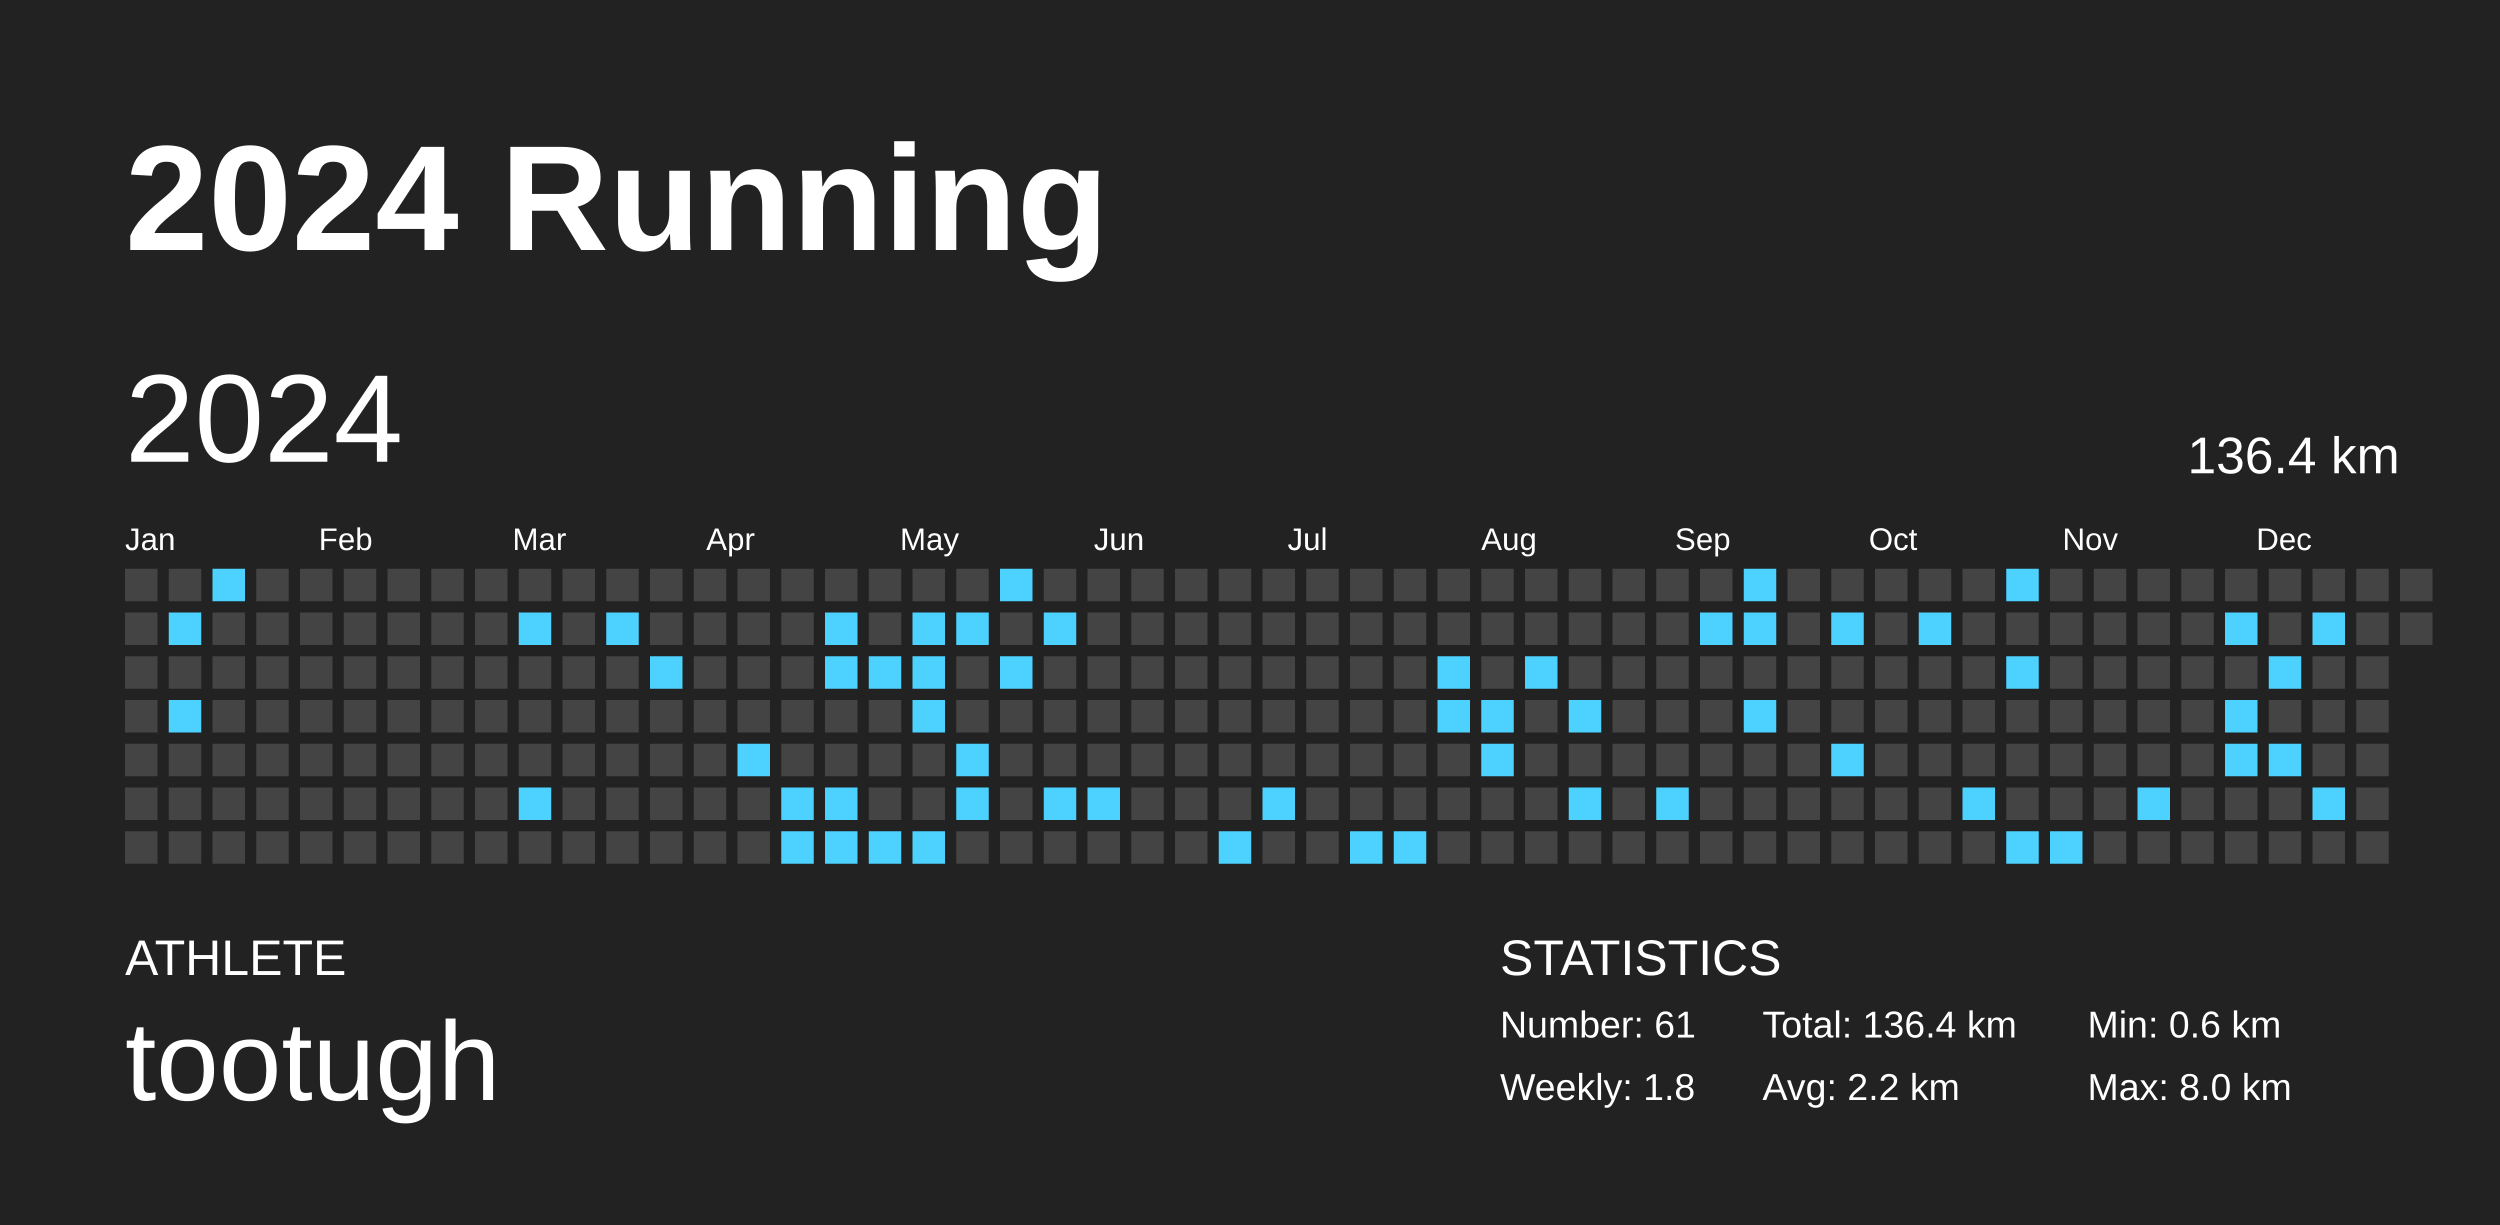
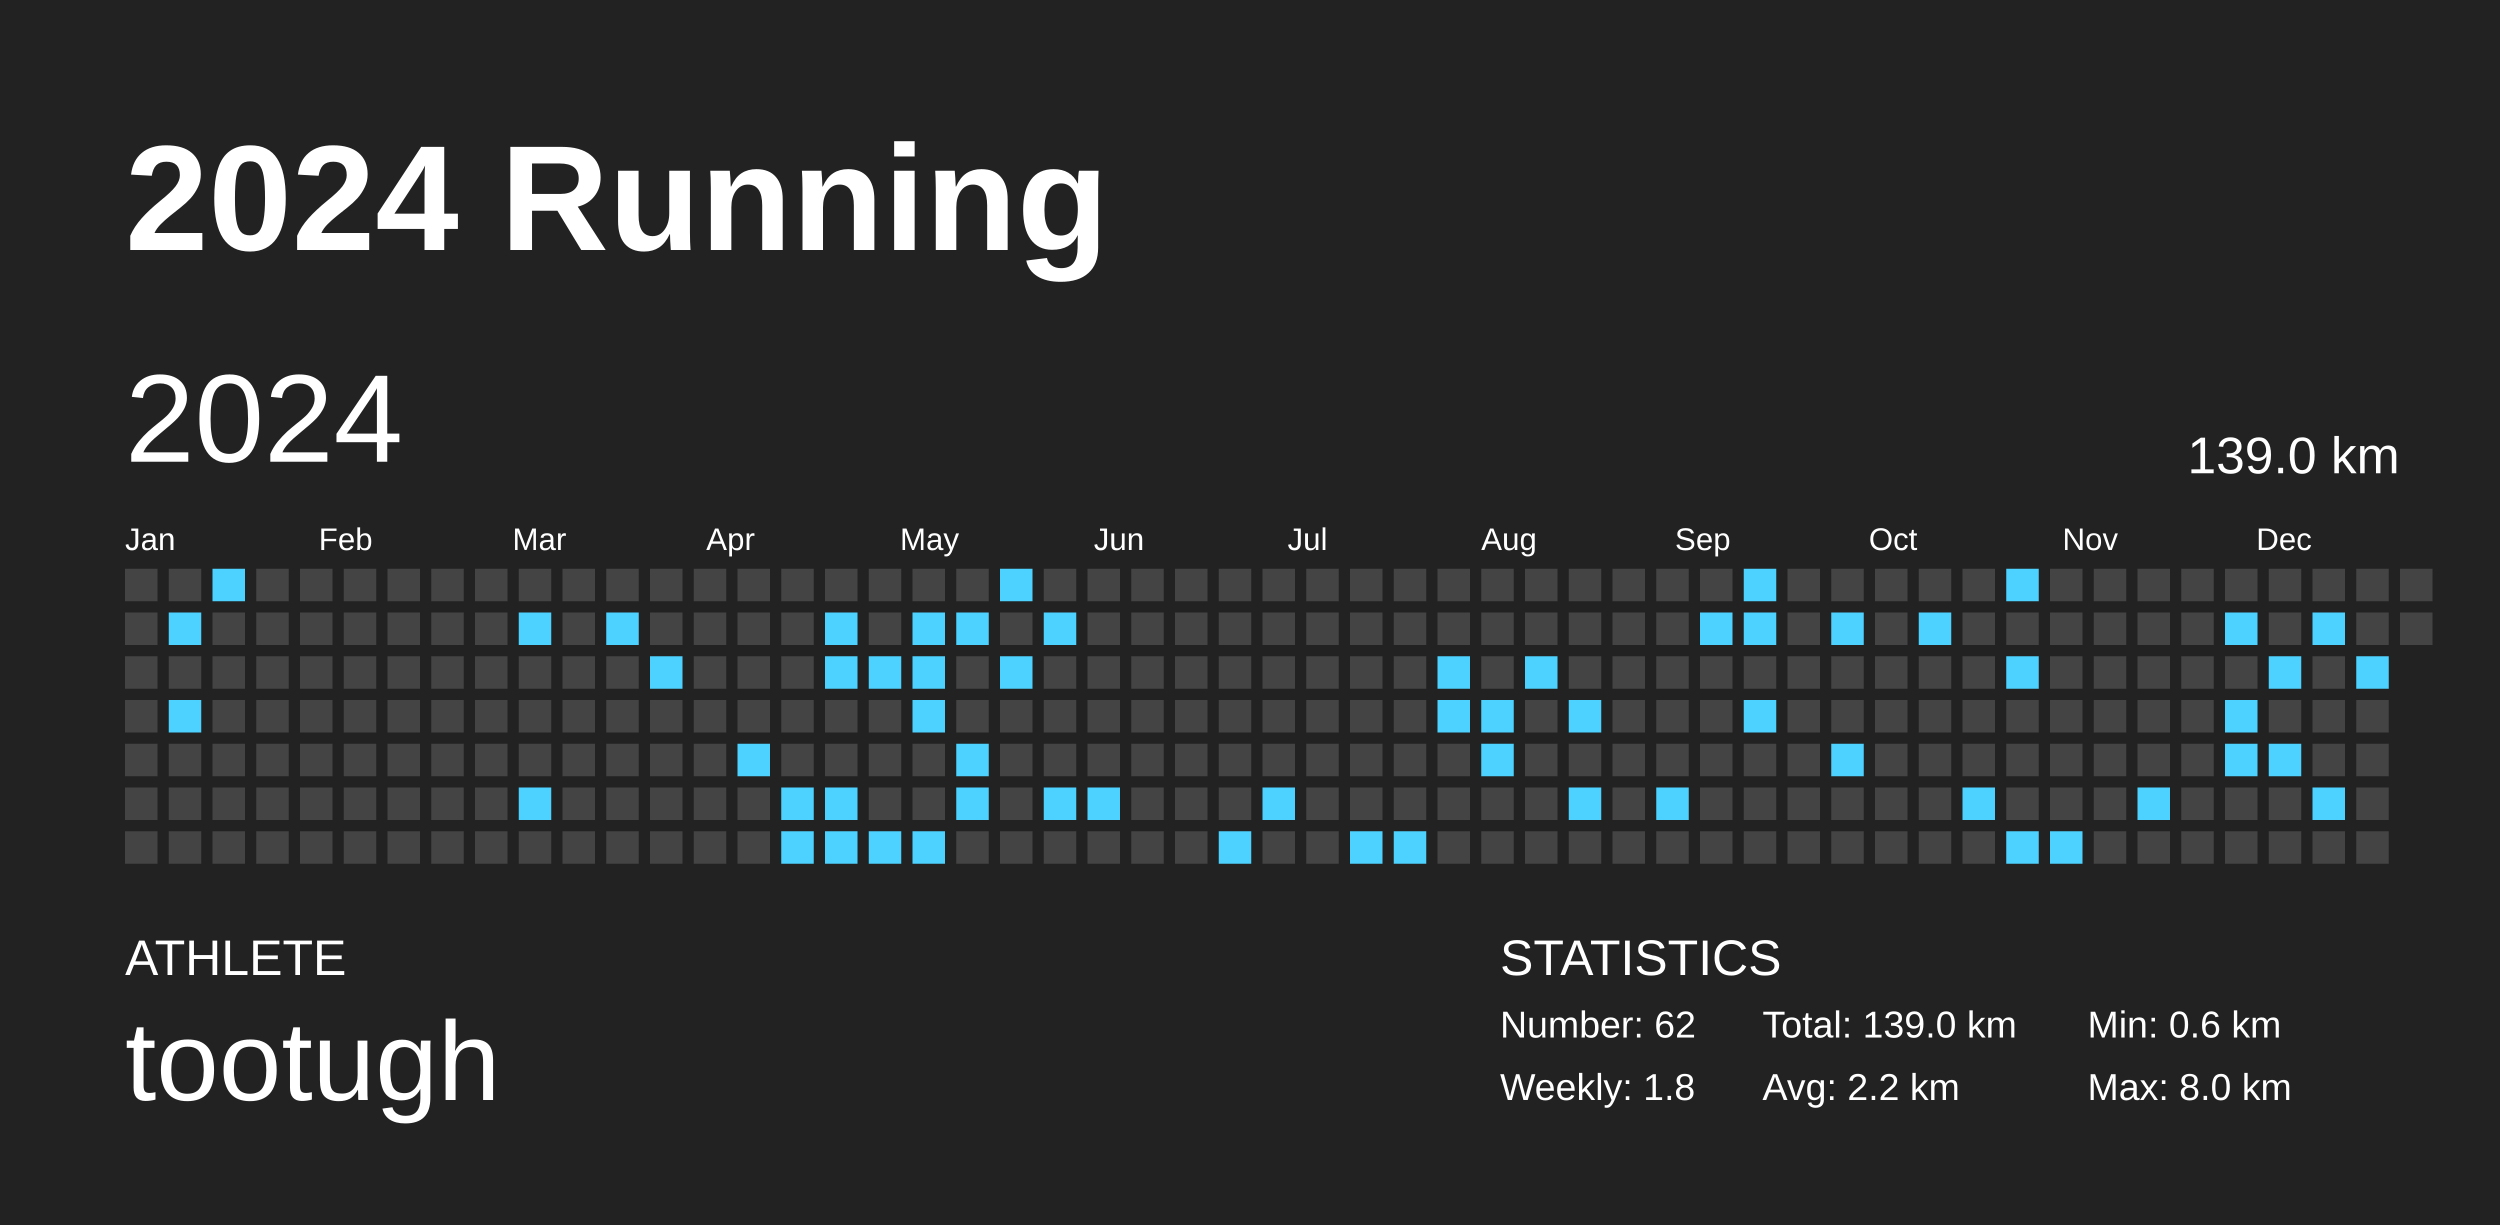
<svg xmlns="http://www.w3.org/2000/svg" baseProfile="full" height="98mm" version="1.1" viewBox="0,0,200,98" width="200mm">
  <defs />
  <rect fill="#222222" height="98" width="200" x="0" y="0" />
  <text fill="#FFFFFF" style="font-size:12px; font-family:Arial; font-weight:bold;" x="10" y="20">2024 Running</text>
  <text fill="#FFFFFF" style="font-size:4px; font-family:Arial" x="10" y="78">ATHLETE</text>
  <text fill="#FFFFFF" style="font-size:9px; font-family:Arial" x="10" y="88">tootugh</text>
  <text fill="#FFFFFF" style="font-size:4px; font-family:Arial" x="120" y="78">STATISTICS</text>
-   <text fill="#FFFFFF" style="font-size:3px; font-family:Arial" x="120" y="83">Number: 61</text>
+   <text fill="#FFFFFF" style="font-size:3px; font-family:Arial" x="120" y="83">Number: 62</text>
  <text fill="#FFFFFF" style="font-size:3px; font-family:Arial" x="120" y="88">Weekly: 1.8</text>
-   <text fill="#FFFFFF" style="font-size:3px; font-family:Arial" x="141" y="83">Total: 136.4 km</text>
+   <text fill="#FFFFFF" style="font-size:3px; font-family:Arial" x="141" y="83">Total: 139.0 km</text>
  <text fill="#FFFFFF" style="font-size:3px; font-family:Arial" x="141" y="88">Avg: 2.2 km</text>
  <text fill="#FFFFFF" style="font-size:3px; font-family:Arial" x="167" y="83">Min: 0.6 km</text>
  <text fill="#FFFFFF" style="font-size:3px; font-family:Arial" x="167" y="88">Max: 8.0 km</text>
  <text dominant-baseline="hanging" fill="#FFFFFF" style="font-size:10.0px; font-family:Arial;" x="10" y="30">2024</text>
-   <text dominant-baseline="hanging" fill="#FFFFFF" style="font-size:4.125px; font-family:Arial;" x="175" y="35">136.4 km</text>
+   <text dominant-baseline="hanging" fill="#FFFFFF" style="font-size:4.125px; font-family:Arial;" x="175" y="35">139.0 km</text>
  <text fill="#FFFFFF" style="font-size:2.5px; font-family:Arial" x="10.0" y="44">Jan</text>
  <text fill="#FFFFFF" style="font-size:2.5px; font-family:Arial" x="25.5" y="44">Feb</text>
  <text fill="#FFFFFF" style="font-size:2.5px; font-family:Arial" x="41.0" y="44">Mar</text>
  <text fill="#FFFFFF" style="font-size:2.5px; font-family:Arial" x="56.5" y="44">Apr</text>
  <text fill="#FFFFFF" style="font-size:2.5px; font-family:Arial" x="72.0" y="44">May</text>
  <text fill="#FFFFFF" style="font-size:2.5px; font-family:Arial" x="87.5" y="44">Jun</text>
  <text fill="#FFFFFF" style="font-size:2.5px; font-family:Arial" x="103.0" y="44">Jul</text>
  <text fill="#FFFFFF" style="font-size:2.5px; font-family:Arial" x="118.5" y="44">Aug</text>
  <text fill="#FFFFFF" style="font-size:2.5px; font-family:Arial" x="134.0" y="44">Sep</text>
  <text fill="#FFFFFF" style="font-size:2.5px; font-family:Arial" x="149.5" y="44">Oct</text>
  <text fill="#FFFFFF" style="font-size:2.5px; font-family:Arial" x="165.0" y="44">Nov</text>
  <text fill="#FFFFFF" style="font-size:2.5px; font-family:Arial" x="180.5" y="44">Dec</text>
  <rect fill="#444444" height="2.6" width="2.6" x="10.0" y="45.5" />
  <rect fill="#444444" height="2.6" width="2.6" x="10.0" y="49.0" />
  <rect fill="#444444" height="2.6" width="2.6" x="10.0" y="52.5" />
  <rect fill="#444444" height="2.6" width="2.6" x="10.0" y="56.0" />
  <rect fill="#444444" height="2.6" width="2.6" x="10.0" y="59.5" />
  <rect fill="#444444" height="2.6" width="2.6" x="10.0" y="63.0" />
  <rect fill="#444444" height="2.6" width="2.6" x="10.0" y="66.5" />
  <rect fill="#444444" height="2.6" width="2.6" x="13.5" y="45.5" />
  <rect fill="#4dd2ff" height="2.6" width="2.6" x="13.5" y="49.0" />
  <rect fill="#444444" height="2.6" width="2.6" x="13.5" y="52.5" />
  <rect fill="#4dd2ff" height="2.6" width="2.6" x="13.5" y="56.0" />
  <rect fill="#444444" height="2.6" width="2.6" x="13.5" y="59.5" />
  <rect fill="#444444" height="2.6" width="2.6" x="13.5" y="63.0" />
  <rect fill="#444444" height="2.6" width="2.6" x="13.5" y="66.5" />
  <rect fill="#4dd2ff" height="2.6" width="2.6" x="17.0" y="45.5" />
  <rect fill="#444444" height="2.6" width="2.6" x="17.0" y="49.0" />
  <rect fill="#444444" height="2.6" width="2.6" x="17.0" y="52.5" />
  <rect fill="#444444" height="2.6" width="2.6" x="17.0" y="56.0" />
  <rect fill="#444444" height="2.6" width="2.6" x="17.0" y="59.5" />
  <rect fill="#444444" height="2.6" width="2.6" x="17.0" y="63.0" />
  <rect fill="#444444" height="2.6" width="2.6" x="17.0" y="66.5" />
  <rect fill="#444444" height="2.6" width="2.6" x="20.5" y="45.5" />
  <rect fill="#444444" height="2.6" width="2.6" x="20.5" y="49.0" />
  <rect fill="#444444" height="2.6" width="2.6" x="20.5" y="52.5" />
  <rect fill="#444444" height="2.6" width="2.6" x="20.5" y="56.0" />
  <rect fill="#444444" height="2.6" width="2.6" x="20.5" y="59.5" />
  <rect fill="#444444" height="2.6" width="2.6" x="20.5" y="63.0" />
  <rect fill="#444444" height="2.6" width="2.6" x="20.5" y="66.5" />
  <rect fill="#444444" height="2.6" width="2.6" x="24.0" y="45.5" />
  <rect fill="#444444" height="2.6" width="2.6" x="24.0" y="49.0" />
  <rect fill="#444444" height="2.6" width="2.6" x="24.0" y="52.5" />
  <rect fill="#444444" height="2.6" width="2.6" x="24.0" y="56.0" />
  <rect fill="#444444" height="2.6" width="2.6" x="24.0" y="59.5" />
  <rect fill="#444444" height="2.6" width="2.6" x="24.0" y="63.0" />
  <rect fill="#444444" height="2.6" width="2.6" x="24.0" y="66.5" />
  <rect fill="#444444" height="2.6" width="2.6" x="27.5" y="45.5" />
  <rect fill="#444444" height="2.6" width="2.6" x="27.5" y="49.0" />
  <rect fill="#444444" height="2.6" width="2.6" x="27.5" y="52.5" />
  <rect fill="#444444" height="2.6" width="2.6" x="27.5" y="56.0" />
  <rect fill="#444444" height="2.6" width="2.6" x="27.5" y="59.5" />
  <rect fill="#444444" height="2.6" width="2.6" x="27.5" y="63.0" />
  <rect fill="#444444" height="2.6" width="2.6" x="27.5" y="66.5" />
  <rect fill="#444444" height="2.6" width="2.6" x="31.0" y="45.5" />
  <rect fill="#444444" height="2.6" width="2.6" x="31.0" y="49.0" />
  <rect fill="#444444" height="2.6" width="2.6" x="31.0" y="52.5" />
  <rect fill="#444444" height="2.6" width="2.6" x="31.0" y="56.0" />
  <rect fill="#444444" height="2.6" width="2.6" x="31.0" y="59.5" />
  <rect fill="#444444" height="2.6" width="2.6" x="31.0" y="63.0" />
  <rect fill="#444444" height="2.6" width="2.6" x="31.0" y="66.5" />
  <rect fill="#444444" height="2.6" width="2.6" x="34.5" y="45.5" />
  <rect fill="#444444" height="2.6" width="2.6" x="34.5" y="49.0" />
  <rect fill="#444444" height="2.6" width="2.6" x="34.5" y="52.5" />
  <rect fill="#444444" height="2.6" width="2.6" x="34.5" y="56.0" />
  <rect fill="#444444" height="2.6" width="2.6" x="34.5" y="59.5" />
  <rect fill="#444444" height="2.6" width="2.6" x="34.5" y="63.0" />
  <rect fill="#444444" height="2.6" width="2.6" x="34.5" y="66.5" />
  <rect fill="#444444" height="2.6" width="2.6" x="38.0" y="45.5" />
  <rect fill="#444444" height="2.6" width="2.6" x="38.0" y="49.0" />
  <rect fill="#444444" height="2.6" width="2.6" x="38.0" y="52.5" />
  <rect fill="#444444" height="2.6" width="2.6" x="38.0" y="56.0" />
  <rect fill="#444444" height="2.6" width="2.6" x="38.0" y="59.5" />
  <rect fill="#444444" height="2.6" width="2.6" x="38.0" y="63.0" />
  <rect fill="#444444" height="2.6" width="2.6" x="38.0" y="66.5" />
  <rect fill="#444444" height="2.6" width="2.6" x="41.5" y="45.5" />
  <rect fill="#4dd2ff" height="2.6" width="2.6" x="41.5" y="49.0" />
  <rect fill="#444444" height="2.6" width="2.6" x="41.5" y="52.5" />
  <rect fill="#444444" height="2.6" width="2.6" x="41.5" y="56.0" />
  <rect fill="#444444" height="2.6" width="2.6" x="41.5" y="59.5" />
  <rect fill="#4dd2ff" height="2.6" width="2.6" x="41.5" y="63.0" />
  <rect fill="#444444" height="2.6" width="2.6" x="41.5" y="66.5" />
  <rect fill="#444444" height="2.6" width="2.6" x="45.0" y="45.5" />
  <rect fill="#444444" height="2.6" width="2.6" x="45.0" y="49.0" />
  <rect fill="#444444" height="2.6" width="2.6" x="45.0" y="52.5" />
  <rect fill="#444444" height="2.6" width="2.6" x="45.0" y="56.0" />
  <rect fill="#444444" height="2.6" width="2.6" x="45.0" y="59.5" />
  <rect fill="#444444" height="2.6" width="2.6" x="45.0" y="63.0" />
  <rect fill="#444444" height="2.6" width="2.6" x="45.0" y="66.5" />
  <rect fill="#444444" height="2.6" width="2.6" x="48.5" y="45.5" />
  <rect fill="#4dd2ff" height="2.6" width="2.6" x="48.5" y="49.0" />
  <rect fill="#444444" height="2.6" width="2.6" x="48.5" y="52.5" />
  <rect fill="#444444" height="2.6" width="2.6" x="48.5" y="56.0" />
  <rect fill="#444444" height="2.6" width="2.6" x="48.5" y="59.5" />
  <rect fill="#444444" height="2.6" width="2.6" x="48.5" y="63.0" />
  <rect fill="#444444" height="2.6" width="2.6" x="48.5" y="66.5" />
  <rect fill="#444444" height="2.6" width="2.6" x="52.0" y="45.5" />
  <rect fill="#444444" height="2.6" width="2.6" x="52.0" y="49.0" />
  <rect fill="#4dd2ff" height="2.6" width="2.6" x="52.0" y="52.5" />
  <rect fill="#444444" height="2.6" width="2.6" x="52.0" y="56.0" />
  <rect fill="#444444" height="2.6" width="2.6" x="52.0" y="59.5" />
  <rect fill="#444444" height="2.6" width="2.6" x="52.0" y="63.0" />
  <rect fill="#444444" height="2.6" width="2.6" x="52.0" y="66.5" />
  <rect fill="#444444" height="2.6" width="2.6" x="55.5" y="45.5" />
  <rect fill="#444444" height="2.6" width="2.6" x="55.5" y="49.0" />
  <rect fill="#444444" height="2.6" width="2.6" x="55.5" y="52.5" />
  <rect fill="#444444" height="2.6" width="2.6" x="55.5" y="56.0" />
  <rect fill="#444444" height="2.6" width="2.6" x="55.5" y="59.5" />
  <rect fill="#444444" height="2.6" width="2.6" x="55.5" y="63.0" />
  <rect fill="#444444" height="2.6" width="2.6" x="55.5" y="66.5" />
  <rect fill="#444444" height="2.6" width="2.6" x="59.0" y="45.5" />
  <rect fill="#444444" height="2.6" width="2.6" x="59.0" y="49.0" />
  <rect fill="#444444" height="2.6" width="2.6" x="59.0" y="52.5" />
  <rect fill="#444444" height="2.6" width="2.6" x="59.0" y="56.0" />
  <rect fill="#4dd2ff" height="2.6" width="2.6" x="59.0" y="59.5" />
  <rect fill="#444444" height="2.6" width="2.6" x="59.0" y="63.0" />
  <rect fill="#444444" height="2.6" width="2.6" x="59.0" y="66.5" />
  <rect fill="#444444" height="2.6" width="2.6" x="62.5" y="45.5" />
  <rect fill="#444444" height="2.6" width="2.6" x="62.5" y="49.0" />
  <rect fill="#444444" height="2.6" width="2.6" x="62.5" y="52.5" />
  <rect fill="#444444" height="2.6" width="2.6" x="62.5" y="56.0" />
  <rect fill="#444444" height="2.6" width="2.6" x="62.5" y="59.5" />
  <rect fill="#4dd2ff" height="2.6" width="2.6" x="62.5" y="63.0" />
  <rect fill="#4dd2ff" height="2.6" width="2.6" x="62.5" y="66.5" />
  <rect fill="#444444" height="2.6" width="2.6" x="66.0" y="45.5" />
  <rect fill="#4dd2ff" height="2.6" width="2.6" x="66.0" y="49.0" />
  <rect fill="#4dd2ff" height="2.6" width="2.6" x="66.0" y="52.5" />
  <rect fill="#444444" height="2.6" width="2.6" x="66.0" y="56.0" />
  <rect fill="#444444" height="2.6" width="2.6" x="66.0" y="59.5" />
  <rect fill="#4dd2ff" height="2.6" width="2.6" x="66.0" y="63.0" />
  <rect fill="#4dd2ff" height="2.6" width="2.6" x="66.0" y="66.5" />
  <rect fill="#444444" height="2.6" width="2.6" x="69.5" y="45.5" />
  <rect fill="#444444" height="2.6" width="2.6" x="69.5" y="49.0" />
  <rect fill="#4dd2ff" height="2.6" width="2.6" x="69.5" y="52.5" />
  <rect fill="#444444" height="2.6" width="2.6" x="69.5" y="56.0" />
  <rect fill="#444444" height="2.6" width="2.6" x="69.5" y="59.5" />
  <rect fill="#444444" height="2.6" width="2.6" x="69.5" y="63.0" />
  <rect fill="#4dd2ff" height="2.6" width="2.6" x="69.5" y="66.5" />
  <rect fill="#444444" height="2.6" width="2.6" x="73.0" y="45.5" />
  <rect fill="#4dd2ff" height="2.6" width="2.6" x="73.0" y="49.0" />
  <rect fill="#4dd2ff" height="2.6" width="2.6" x="73.0" y="52.5" />
  <rect fill="#4dd2ff" height="2.6" width="2.6" x="73.0" y="56.0" />
  <rect fill="#444444" height="2.6" width="2.6" x="73.0" y="59.5" />
  <rect fill="#444444" height="2.6" width="2.6" x="73.0" y="63.0" />
  <rect fill="#4dd2ff" height="2.6" width="2.6" x="73.0" y="66.5" />
  <rect fill="#444444" height="2.6" width="2.6" x="76.5" y="45.5" />
  <rect fill="#4dd2ff" height="2.6" width="2.6" x="76.5" y="49.0" />
  <rect fill="#444444" height="2.6" width="2.6" x="76.5" y="52.5" />
  <rect fill="#444444" height="2.6" width="2.6" x="76.5" y="56.0" />
  <rect fill="#4dd2ff" height="2.6" width="2.6" x="76.5" y="59.5" />
  <rect fill="#4dd2ff" height="2.6" width="2.6" x="76.5" y="63.0" />
  <rect fill="#444444" height="2.6" width="2.6" x="76.5" y="66.5" />
  <rect fill="#4dd2ff" height="2.6" width="2.6" x="80.0" y="45.5" />
  <rect fill="#444444" height="2.6" width="2.6" x="80.0" y="49.0" />
  <rect fill="#4dd2ff" height="2.6" width="2.6" x="80.0" y="52.5" />
  <rect fill="#444444" height="2.6" width="2.6" x="80.0" y="56.0" />
  <rect fill="#444444" height="2.6" width="2.6" x="80.0" y="59.5" />
  <rect fill="#444444" height="2.6" width="2.6" x="80.0" y="63.0" />
  <rect fill="#444444" height="2.6" width="2.6" x="80.0" y="66.5" />
  <rect fill="#444444" height="2.6" width="2.6" x="83.5" y="45.5" />
  <rect fill="#4dd2ff" height="2.6" width="2.6" x="83.5" y="49.0" />
  <rect fill="#444444" height="2.6" width="2.6" x="83.5" y="52.5" />
  <rect fill="#444444" height="2.6" width="2.6" x="83.5" y="56.0" />
  <rect fill="#444444" height="2.6" width="2.6" x="83.5" y="59.5" />
  <rect fill="#4dd2ff" height="2.6" width="2.6" x="83.5" y="63.0" />
  <rect fill="#444444" height="2.6" width="2.6" x="83.5" y="66.5" />
  <rect fill="#444444" height="2.6" width="2.6" x="87.0" y="45.5" />
  <rect fill="#444444" height="2.6" width="2.6" x="87.0" y="49.0" />
  <rect fill="#444444" height="2.6" width="2.6" x="87.0" y="52.5" />
  <rect fill="#444444" height="2.6" width="2.6" x="87.0" y="56.0" />
  <rect fill="#444444" height="2.6" width="2.6" x="87.0" y="59.5" />
  <rect fill="#4dd2ff" height="2.6" width="2.6" x="87.0" y="63.0" />
  <rect fill="#444444" height="2.6" width="2.6" x="87.0" y="66.5" />
  <rect fill="#444444" height="2.6" width="2.6" x="90.5" y="45.5" />
  <rect fill="#444444" height="2.6" width="2.6" x="90.5" y="49.0" />
  <rect fill="#444444" height="2.6" width="2.6" x="90.5" y="52.5" />
  <rect fill="#444444" height="2.6" width="2.6" x="90.5" y="56.0" />
  <rect fill="#444444" height="2.6" width="2.6" x="90.5" y="59.5" />
  <rect fill="#444444" height="2.6" width="2.6" x="90.5" y="63.0" />
  <rect fill="#444444" height="2.6" width="2.6" x="90.5" y="66.5" />
  <rect fill="#444444" height="2.6" width="2.6" x="94.0" y="45.5" />
  <rect fill="#444444" height="2.6" width="2.6" x="94.0" y="49.0" />
  <rect fill="#444444" height="2.6" width="2.6" x="94.0" y="52.5" />
  <rect fill="#444444" height="2.6" width="2.6" x="94.0" y="56.0" />
  <rect fill="#444444" height="2.6" width="2.6" x="94.0" y="59.5" />
  <rect fill="#444444" height="2.6" width="2.6" x="94.0" y="63.0" />
  <rect fill="#444444" height="2.6" width="2.6" x="94.0" y="66.5" />
  <rect fill="#444444" height="2.6" width="2.6" x="97.5" y="45.5" />
  <rect fill="#444444" height="2.6" width="2.6" x="97.5" y="49.0" />
  <rect fill="#444444" height="2.6" width="2.6" x="97.5" y="52.5" />
  <rect fill="#444444" height="2.6" width="2.6" x="97.5" y="56.0" />
  <rect fill="#444444" height="2.6" width="2.6" x="97.5" y="59.5" />
  <rect fill="#444444" height="2.6" width="2.6" x="97.5" y="63.0" />
  <rect fill="#4dd2ff" height="2.6" width="2.6" x="97.5" y="66.5" />
  <rect fill="#444444" height="2.6" width="2.6" x="101.0" y="45.5" />
  <rect fill="#444444" height="2.6" width="2.6" x="101.0" y="49.0" />
  <rect fill="#444444" height="2.6" width="2.6" x="101.0" y="52.5" />
  <rect fill="#444444" height="2.6" width="2.6" x="101.0" y="56.0" />
  <rect fill="#444444" height="2.6" width="2.6" x="101.0" y="59.5" />
  <rect fill="#4dd2ff" height="2.6" width="2.6" x="101.0" y="63.0" />
  <rect fill="#444444" height="2.6" width="2.6" x="101.0" y="66.5" />
  <rect fill="#444444" height="2.6" width="2.6" x="104.5" y="45.5" />
  <rect fill="#444444" height="2.6" width="2.6" x="104.5" y="49.0" />
  <rect fill="#444444" height="2.6" width="2.6" x="104.5" y="52.5" />
  <rect fill="#444444" height="2.6" width="2.6" x="104.5" y="56.0" />
  <rect fill="#444444" height="2.6" width="2.6" x="104.5" y="59.5" />
  <rect fill="#444444" height="2.6" width="2.6" x="104.5" y="63.0" />
  <rect fill="#444444" height="2.6" width="2.6" x="104.5" y="66.5" />
  <rect fill="#444444" height="2.6" width="2.6" x="108.0" y="45.5" />
  <rect fill="#444444" height="2.6" width="2.6" x="108.0" y="49.0" />
  <rect fill="#444444" height="2.6" width="2.6" x="108.0" y="52.5" />
  <rect fill="#444444" height="2.6" width="2.6" x="108.0" y="56.0" />
  <rect fill="#444444" height="2.6" width="2.6" x="108.0" y="59.5" />
  <rect fill="#444444" height="2.6" width="2.6" x="108.0" y="63.0" />
  <rect fill="#4dd2ff" height="2.6" width="2.6" x="108.0" y="66.5" />
  <rect fill="#444444" height="2.6" width="2.6" x="111.5" y="45.5" />
  <rect fill="#444444" height="2.6" width="2.6" x="111.5" y="49.0" />
  <rect fill="#444444" height="2.6" width="2.6" x="111.5" y="52.5" />
  <rect fill="#444444" height="2.6" width="2.6" x="111.5" y="56.0" />
  <rect fill="#444444" height="2.6" width="2.6" x="111.5" y="59.5" />
  <rect fill="#444444" height="2.6" width="2.6" x="111.5" y="63.0" />
  <rect fill="#4dd2ff" height="2.6" width="2.6" x="111.5" y="66.5" />
  <rect fill="#444444" height="2.6" width="2.6" x="115.0" y="45.5" />
  <rect fill="#444444" height="2.6" width="2.6" x="115.0" y="49.0" />
  <rect fill="#4dd2ff" height="2.6" width="2.6" x="115.0" y="52.5" />
  <rect fill="#4dd2ff" height="2.6" width="2.6" x="115.0" y="56.0" />
  <rect fill="#444444" height="2.6" width="2.6" x="115.0" y="59.5" />
  <rect fill="#444444" height="2.6" width="2.6" x="115.0" y="63.0" />
  <rect fill="#444444" height="2.6" width="2.6" x="115.0" y="66.5" />
  <rect fill="#444444" height="2.6" width="2.6" x="118.5" y="45.5" />
  <rect fill="#444444" height="2.6" width="2.6" x="118.5" y="49.0" />
  <rect fill="#444444" height="2.6" width="2.6" x="118.5" y="52.5" />
  <rect fill="#4dd2ff" height="2.6" width="2.6" x="118.5" y="56.0" />
  <rect fill="#4dd2ff" height="2.6" width="2.6" x="118.5" y="59.5" />
  <rect fill="#444444" height="2.6" width="2.6" x="118.5" y="63.0" />
  <rect fill="#444444" height="2.6" width="2.6" x="118.5" y="66.5" />
  <rect fill="#444444" height="2.6" width="2.6" x="122.0" y="45.5" />
  <rect fill="#444444" height="2.6" width="2.6" x="122.0" y="49.0" />
  <rect fill="#4dd2ff" height="2.6" width="2.6" x="122.0" y="52.5" />
  <rect fill="#444444" height="2.6" width="2.6" x="122.0" y="56.0" />
  <rect fill="#444444" height="2.6" width="2.6" x="122.0" y="59.5" />
  <rect fill="#444444" height="2.6" width="2.6" x="122.0" y="63.0" />
  <rect fill="#444444" height="2.6" width="2.6" x="122.0" y="66.5" />
  <rect fill="#444444" height="2.6" width="2.6" x="125.5" y="45.5" />
  <rect fill="#444444" height="2.6" width="2.6" x="125.5" y="49.0" />
  <rect fill="#444444" height="2.6" width="2.6" x="125.5" y="52.5" />
  <rect fill="#4dd2ff" height="2.6" width="2.6" x="125.5" y="56.0" />
  <rect fill="#444444" height="2.6" width="2.6" x="125.5" y="59.5" />
  <rect fill="#4dd2ff" height="2.6" width="2.6" x="125.5" y="63.0" />
  <rect fill="#444444" height="2.6" width="2.6" x="125.5" y="66.5" />
  <rect fill="#444444" height="2.6" width="2.6" x="129.0" y="45.5" />
  <rect fill="#444444" height="2.6" width="2.6" x="129.0" y="49.0" />
  <rect fill="#444444" height="2.6" width="2.6" x="129.0" y="52.5" />
  <rect fill="#444444" height="2.6" width="2.6" x="129.0" y="56.0" />
  <rect fill="#444444" height="2.6" width="2.6" x="129.0" y="59.5" />
  <rect fill="#444444" height="2.6" width="2.6" x="129.0" y="63.0" />
  <rect fill="#444444" height="2.6" width="2.6" x="129.0" y="66.5" />
  <rect fill="#444444" height="2.6" width="2.6" x="132.5" y="45.5" />
  <rect fill="#444444" height="2.6" width="2.6" x="132.5" y="49.0" />
  <rect fill="#444444" height="2.6" width="2.6" x="132.5" y="52.5" />
  <rect fill="#444444" height="2.6" width="2.6" x="132.5" y="56.0" />
  <rect fill="#444444" height="2.6" width="2.6" x="132.5" y="59.5" />
  <rect fill="#4dd2ff" height="2.6" width="2.6" x="132.5" y="63.0" />
  <rect fill="#444444" height="2.6" width="2.6" x="132.5" y="66.5" />
  <rect fill="#444444" height="2.6" width="2.6" x="136.0" y="45.5" />
  <rect fill="#4dd2ff" height="2.6" width="2.6" x="136.0" y="49.0" />
  <rect fill="#444444" height="2.6" width="2.6" x="136.0" y="52.5" />
  <rect fill="#444444" height="2.6" width="2.6" x="136.0" y="56.0" />
  <rect fill="#444444" height="2.6" width="2.6" x="136.0" y="59.5" />
  <rect fill="#444444" height="2.6" width="2.6" x="136.0" y="63.0" />
  <rect fill="#444444" height="2.6" width="2.6" x="136.0" y="66.5" />
  <rect fill="#4dd2ff" height="2.6" width="2.6" x="139.5" y="45.5" />
  <rect fill="#4dd2ff" height="2.6" width="2.6" x="139.5" y="49.0" />
  <rect fill="#444444" height="2.6" width="2.6" x="139.5" y="52.5" />
  <rect fill="#4dd2ff" height="2.6" width="2.6" x="139.5" y="56.0" />
  <rect fill="#444444" height="2.6" width="2.6" x="139.5" y="59.5" />
  <rect fill="#444444" height="2.6" width="2.6" x="139.5" y="63.0" />
  <rect fill="#444444" height="2.6" width="2.6" x="139.5" y="66.5" />
  <rect fill="#444444" height="2.6" width="2.6" x="143.0" y="45.5" />
  <rect fill="#444444" height="2.6" width="2.6" x="143.0" y="49.0" />
  <rect fill="#444444" height="2.6" width="2.6" x="143.0" y="52.5" />
  <rect fill="#444444" height="2.6" width="2.6" x="143.0" y="56.0" />
  <rect fill="#444444" height="2.6" width="2.6" x="143.0" y="59.5" />
  <rect fill="#444444" height="2.6" width="2.6" x="143.0" y="63.0" />
  <rect fill="#444444" height="2.6" width="2.6" x="143.0" y="66.5" />
  <rect fill="#444444" height="2.6" width="2.6" x="146.5" y="45.5" />
  <rect fill="#4dd2ff" height="2.6" width="2.6" x="146.5" y="49.0" />
  <rect fill="#444444" height="2.6" width="2.6" x="146.5" y="52.5" />
  <rect fill="#444444" height="2.6" width="2.6" x="146.5" y="56.0" />
  <rect fill="#4dd2ff" height="2.6" width="2.6" x="146.5" y="59.5" />
  <rect fill="#444444" height="2.6" width="2.6" x="146.5" y="63.0" />
  <rect fill="#444444" height="2.6" width="2.6" x="146.5" y="66.5" />
  <rect fill="#444444" height="2.6" width="2.6" x="150.0" y="45.5" />
  <rect fill="#444444" height="2.6" width="2.6" x="150.0" y="49.0" />
  <rect fill="#444444" height="2.6" width="2.6" x="150.0" y="52.5" />
  <rect fill="#444444" height="2.6" width="2.6" x="150.0" y="56.0" />
  <rect fill="#444444" height="2.6" width="2.6" x="150.0" y="59.5" />
  <rect fill="#444444" height="2.6" width="2.6" x="150.0" y="63.0" />
  <rect fill="#444444" height="2.6" width="2.6" x="150.0" y="66.5" />
  <rect fill="#444444" height="2.6" width="2.6" x="153.5" y="45.5" />
  <rect fill="#4dd2ff" height="2.6" width="2.6" x="153.5" y="49.0" />
  <rect fill="#444444" height="2.6" width="2.6" x="153.5" y="52.5" />
  <rect fill="#444444" height="2.6" width="2.6" x="153.5" y="56.0" />
  <rect fill="#444444" height="2.6" width="2.6" x="153.5" y="59.5" />
  <rect fill="#444444" height="2.6" width="2.6" x="153.5" y="63.0" />
  <rect fill="#444444" height="2.6" width="2.6" x="153.5" y="66.5" />
  <rect fill="#444444" height="2.6" width="2.6" x="157.0" y="45.5" />
  <rect fill="#444444" height="2.6" width="2.6" x="157.0" y="49.0" />
  <rect fill="#444444" height="2.6" width="2.6" x="157.0" y="52.5" />
  <rect fill="#444444" height="2.6" width="2.6" x="157.0" y="56.0" />
  <rect fill="#444444" height="2.6" width="2.6" x="157.0" y="59.5" />
  <rect fill="#4dd2ff" height="2.6" width="2.6" x="157.0" y="63.0" />
  <rect fill="#444444" height="2.6" width="2.6" x="157.0" y="66.5" />
  <rect fill="#4dd2ff" height="2.6" width="2.6" x="160.5" y="45.5" />
  <rect fill="#444444" height="2.6" width="2.6" x="160.5" y="49.0" />
  <rect fill="#4dd2ff" height="2.6" width="2.6" x="160.5" y="52.5" />
  <rect fill="#444444" height="2.6" width="2.6" x="160.5" y="56.0" />
  <rect fill="#444444" height="2.6" width="2.6" x="160.5" y="59.5" />
  <rect fill="#444444" height="2.6" width="2.6" x="160.5" y="63.0" />
  <rect fill="#4dd2ff" height="2.6" width="2.6" x="160.5" y="66.5" />
  <rect fill="#444444" height="2.6" width="2.6" x="164.0" y="45.5" />
  <rect fill="#444444" height="2.6" width="2.6" x="164.0" y="49.0" />
  <rect fill="#444444" height="2.6" width="2.6" x="164.0" y="52.5" />
  <rect fill="#444444" height="2.6" width="2.6" x="164.0" y="56.0" />
  <rect fill="#444444" height="2.6" width="2.6" x="164.0" y="59.5" />
  <rect fill="#444444" height="2.6" width="2.6" x="164.0" y="63.0" />
  <rect fill="#4dd2ff" height="2.6" width="2.6" x="164.0" y="66.5" />
  <rect fill="#444444" height="2.6" width="2.6" x="167.5" y="45.5" />
  <rect fill="#444444" height="2.6" width="2.6" x="167.5" y="49.0" />
  <rect fill="#444444" height="2.6" width="2.6" x="167.5" y="52.5" />
  <rect fill="#444444" height="2.6" width="2.6" x="167.5" y="56.0" />
  <rect fill="#444444" height="2.6" width="2.6" x="167.5" y="59.5" />
  <rect fill="#444444" height="2.6" width="2.6" x="167.5" y="63.0" />
  <rect fill="#444444" height="2.6" width="2.6" x="167.5" y="66.5" />
  <rect fill="#444444" height="2.6" width="2.6" x="171.0" y="45.5" />
  <rect fill="#444444" height="2.6" width="2.6" x="171.0" y="49.0" />
  <rect fill="#444444" height="2.6" width="2.6" x="171.0" y="52.5" />
  <rect fill="#444444" height="2.6" width="2.6" x="171.0" y="56.0" />
  <rect fill="#444444" height="2.6" width="2.6" x="171.0" y="59.5" />
  <rect fill="#4dd2ff" height="2.6" width="2.6" x="171.0" y="63.0" />
  <rect fill="#444444" height="2.6" width="2.6" x="171.0" y="66.5" />
  <rect fill="#444444" height="2.6" width="2.6" x="174.5" y="45.5" />
  <rect fill="#444444" height="2.6" width="2.6" x="174.5" y="49.0" />
  <rect fill="#444444" height="2.6" width="2.6" x="174.5" y="52.5" />
  <rect fill="#444444" height="2.6" width="2.6" x="174.5" y="56.0" />
  <rect fill="#444444" height="2.6" width="2.6" x="174.5" y="59.5" />
  <rect fill="#444444" height="2.6" width="2.6" x="174.5" y="63.0" />
  <rect fill="#444444" height="2.6" width="2.6" x="174.5" y="66.5" />
  <rect fill="#444444" height="2.6" width="2.6" x="178.0" y="45.5" />
  <rect fill="#4dd2ff" height="2.6" width="2.6" x="178.0" y="49.0" />
  <rect fill="#444444" height="2.6" width="2.6" x="178.0" y="52.5" />
  <rect fill="#4dd2ff" height="2.6" width="2.6" x="178.0" y="56.0" />
  <rect fill="#4dd2ff" height="2.6" width="2.6" x="178.0" y="59.5" />
  <rect fill="#444444" height="2.6" width="2.6" x="178.0" y="63.0" />
  <rect fill="#444444" height="2.6" width="2.6" x="178.0" y="66.5" />
  <rect fill="#444444" height="2.6" width="2.6" x="181.5" y="45.5" />
  <rect fill="#444444" height="2.6" width="2.6" x="181.5" y="49.0" />
  <rect fill="#4dd2ff" height="2.6" width="2.6" x="181.5" y="52.5" />
  <rect fill="#444444" height="2.6" width="2.6" x="181.5" y="56.0" />
  <rect fill="#4dd2ff" height="2.6" width="2.6" x="181.5" y="59.5" />
  <rect fill="#444444" height="2.6" width="2.6" x="181.5" y="63.0" />
  <rect fill="#444444" height="2.6" width="2.6" x="181.5" y="66.5" />
  <rect fill="#444444" height="2.6" width="2.6" x="185.0" y="45.5" />
  <rect fill="#4dd2ff" height="2.6" width="2.6" x="185.0" y="49.0" />
  <rect fill="#444444" height="2.6" width="2.6" x="185.0" y="52.5" />
  <rect fill="#444444" height="2.6" width="2.6" x="185.0" y="56.0" />
  <rect fill="#444444" height="2.6" width="2.6" x="185.0" y="59.5" />
  <rect fill="#4dd2ff" height="2.6" width="2.6" x="185.0" y="63.0" />
  <rect fill="#444444" height="2.6" width="2.6" x="185.0" y="66.5" />
  <rect fill="#444444" height="2.6" width="2.6" x="188.5" y="45.5" />
  <rect fill="#444444" height="2.6" width="2.6" x="188.5" y="49.0" />
-   <rect fill="#444444" height="2.6" width="2.6" x="188.5" y="52.5" />
+   <rect fill="#4dd2ff" height="2.6" width="2.6" x="188.5" y="52.5" />
  <rect fill="#444444" height="2.6" width="2.6" x="188.5" y="56.0" />
  <rect fill="#444444" height="2.6" width="2.6" x="188.5" y="59.5" />
  <rect fill="#444444" height="2.6" width="2.6" x="188.5" y="63.0" />
  <rect fill="#444444" height="2.6" width="2.6" x="188.5" y="66.5" />
  <rect fill="#444444" height="2.6" width="2.6" x="192.0" y="45.5" />
  <rect fill="#444444" height="2.6" width="2.6" x="192.0" y="49.0" />
</svg>
